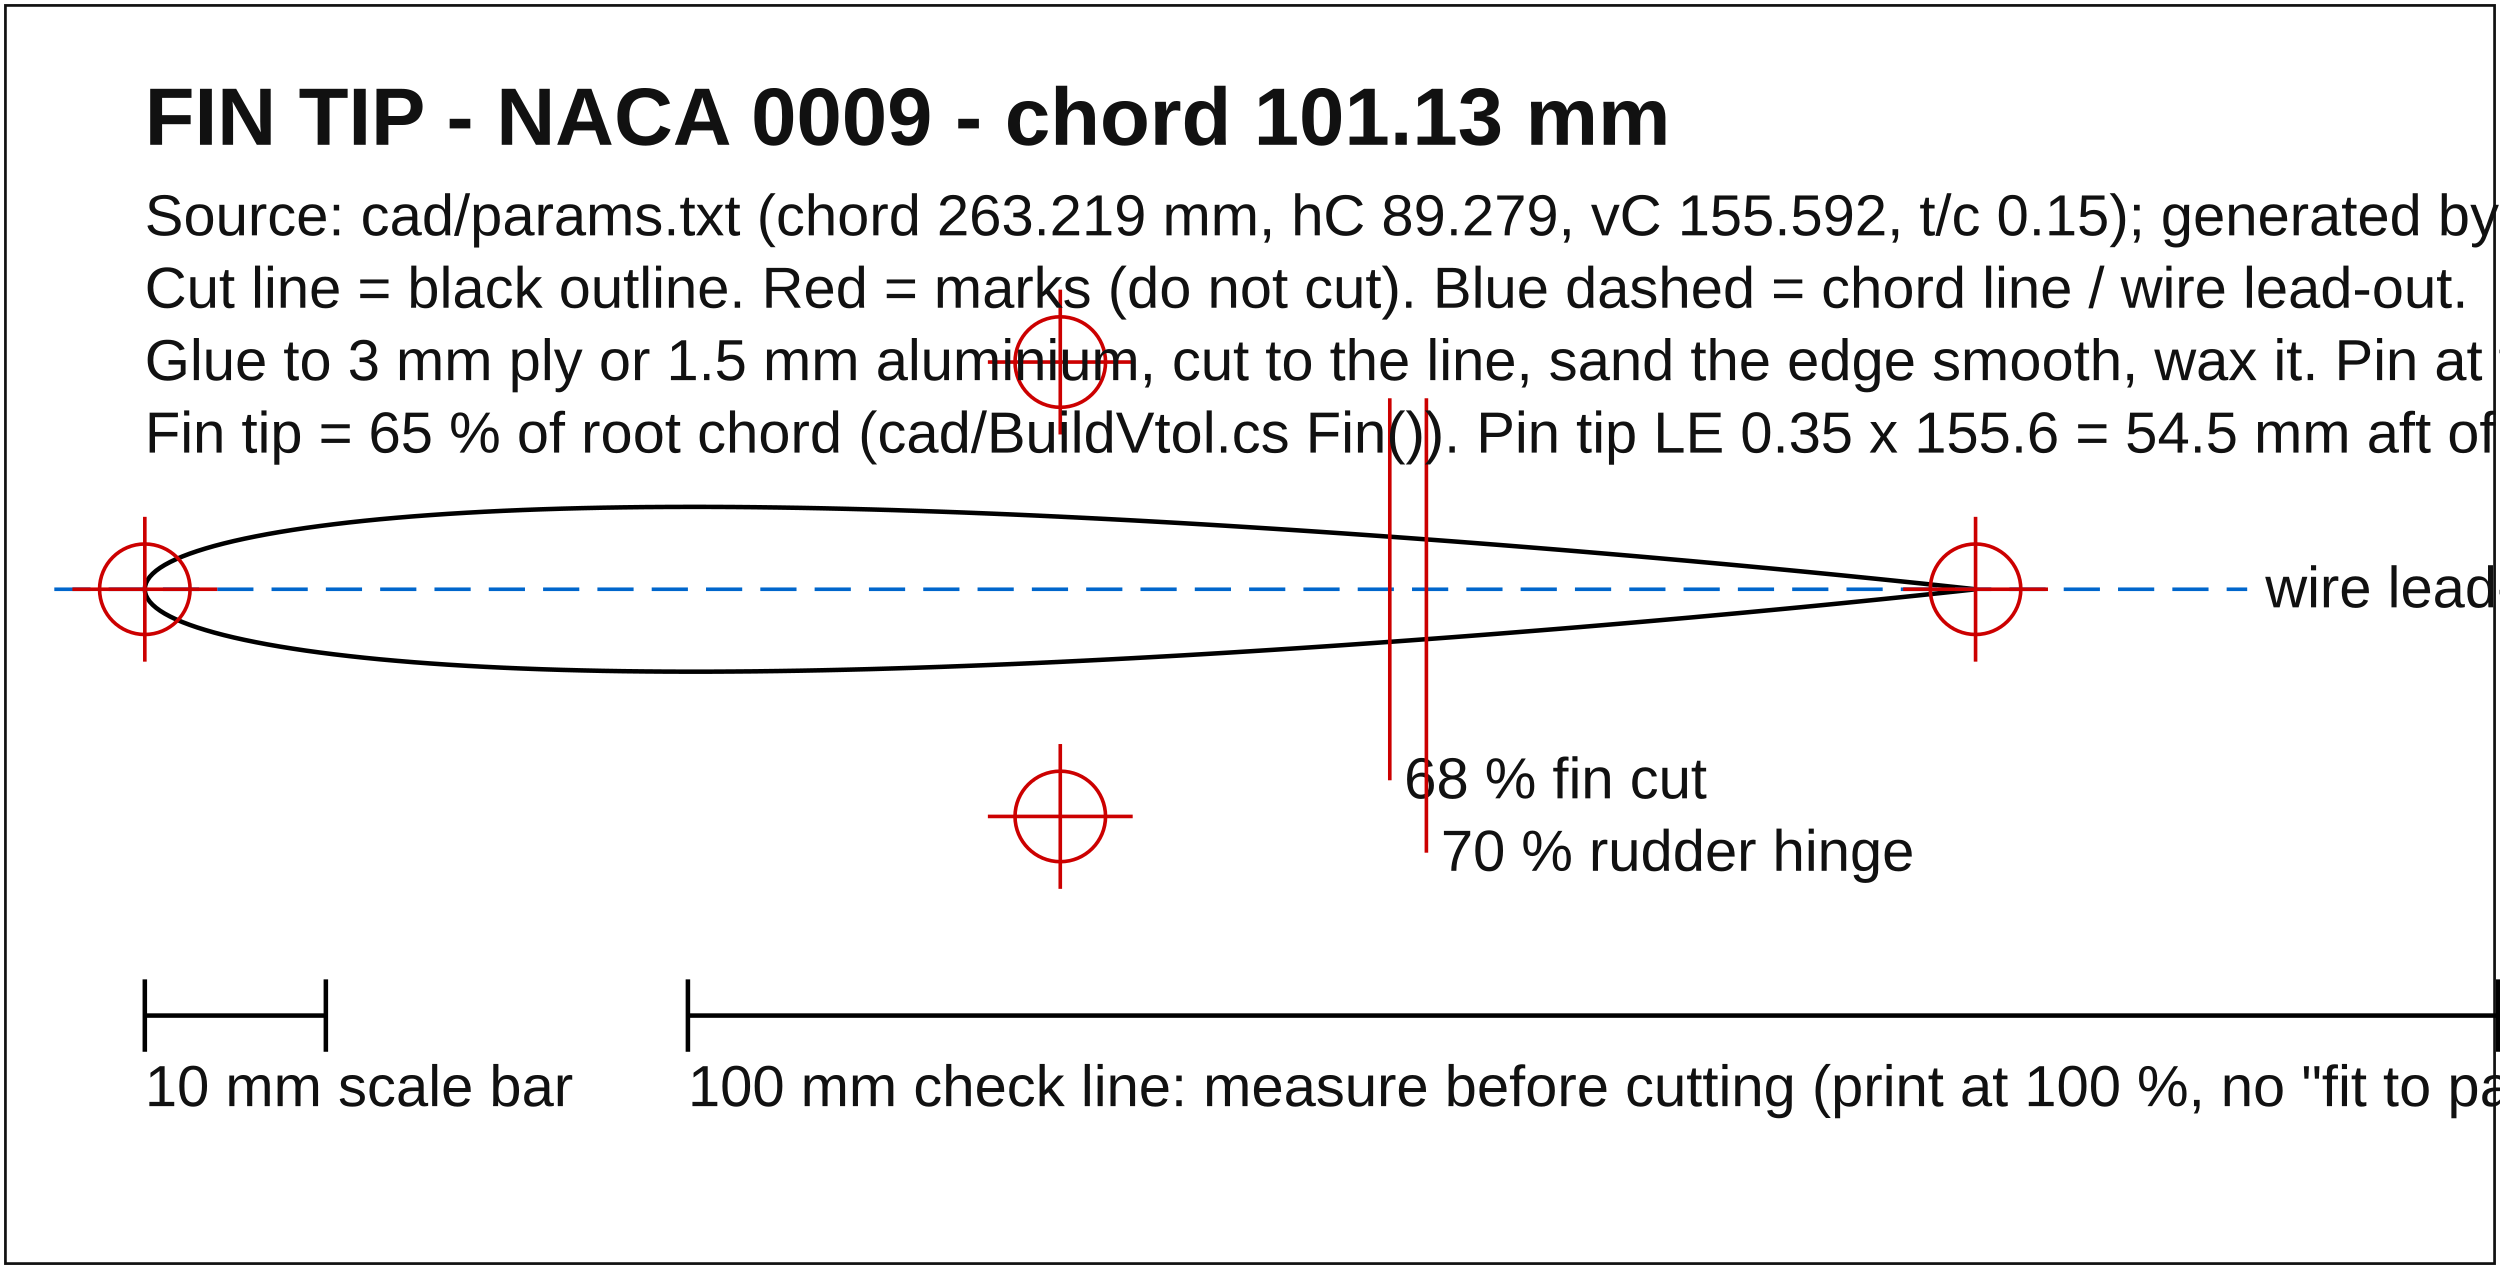
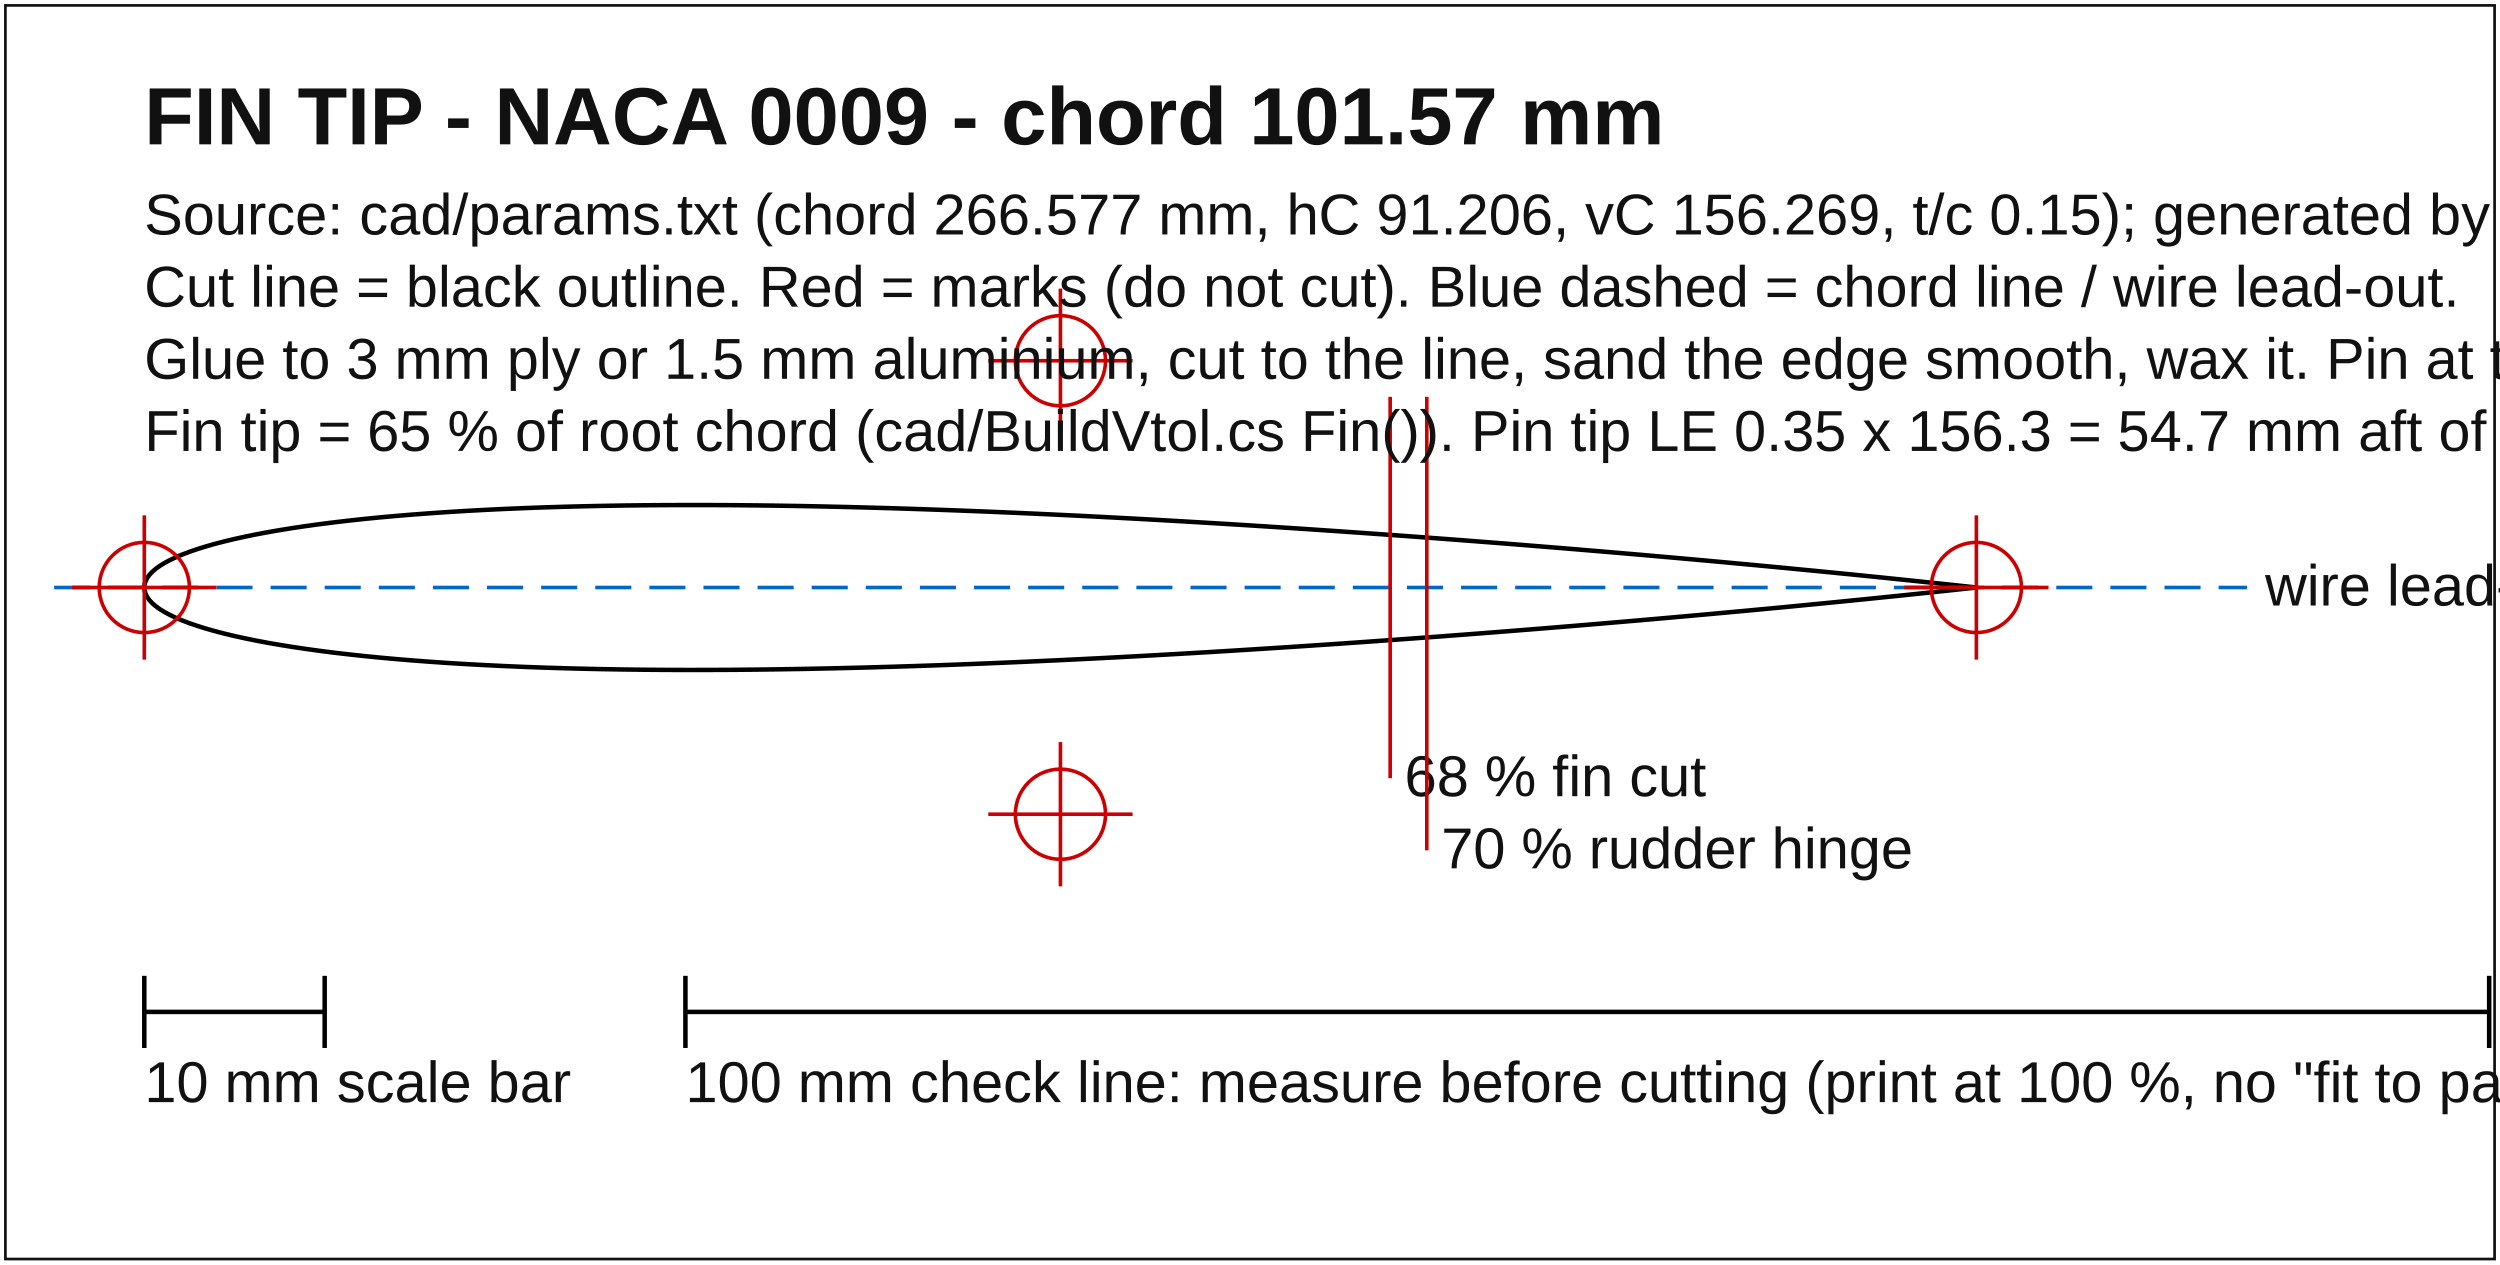
- <svg xmlns="http://www.w3.org/2000/svg" width="138.1mm" height="70.1mm" viewBox="0 0 138.1 70.1" font-family="Arial, Helvetica, sans-serif">
+ <svg xmlns="http://www.w3.org/2000/svg" width="138.6mm" height="70.1mm" viewBox="0 0 138.6 70.1" font-family="Arial, Helvetica, sans-serif">
  <style>text{font-size:3.2px;fill:#111}.lbl{font-size:4.5px;font-weight:bold}.thin{stroke:#111;stroke-width:0.15;fill:none}.cut{stroke:#000;stroke-width:0.25;fill:none}.mark{stroke:#c00;stroke-width:0.2;fill:none}.dash{stroke:#06c;stroke-width:0.2;fill:none;stroke-dasharray:2,1}</style>
-   <rect x="0.3" y="0.3" width="137.5" height="69.5" class="thin" />
-   <path d="M 109.135,32.551 L 109.117,32.550 L 109.065,32.544 L 108.979,32.534 L 108.858,32.521 L 108.702,32.504 L 108.512,32.484 L 108.288,32.460 L 108.030,32.432 L 107.738,32.401 L 107.412,32.366 L 107.052,32.327 L 106.660,32.286 L 106.234,32.241 L 105.776,32.193 L 105.286,32.142 L 104.763,32.088 L 104.209,32.031 L 103.623,31.971 L 103.007,31.909 L 102.360,31.844 L 101.683,31.776 L 100.977,31.706 L 100.241,31.634 L 99.477,31.560 L 98.685,31.484 L 97.866,31.406 L 97.019,31.326 L 96.146,31.244 L 95.248,31.161 L 94.324,31.077 L 93.376,30.991 L 92.404,30.905 L 91.408,30.817 L 90.390,30.728 L 89.351,30.639 L 88.290,30.549 L 87.209,30.458 L 86.108,30.367 L 84.989,30.276 L 83.851,30.185 L 82.696,30.093 L 81.525,30.002 L 80.337,29.911 L 79.135,29.821 L 77.919,29.731 L 76.689,29.641 L 75.447,29.553 L 74.194,29.465 L 72.929,29.379 L 71.655,29.294 L 70.372,29.210 L 69.081,29.128 L 67.783,29.047 L 66.478,28.968 L 65.168,28.891 L 63.853,28.817 L 62.535,28.744 L 61.214,28.674 L 59.891,28.607 L 58.567,28.542 L 57.244,28.480 L 55.921,28.421 L 54.600,28.366 L 53.282,28.313 L 51.967,28.265 L 50.657,28.220 L 49.352,28.178 L 48.054,28.141 L 46.763,28.108 L 45.480,28.079 L 44.205,28.054 L 42.941,28.034 L 41.688,28.018 L 40.446,28.007 L 39.216,28.001 L 38.000,28.000 L 36.798,28.004 L 35.610,28.012 L 34.439,28.026 L 33.284,28.045 L 32.146,28.070 L 31.026,28.099 L 29.926,28.134 L 28.845,28.174 L 27.784,28.219 L 26.744,28.270 L 25.727,28.326 L 24.731,28.387 L 23.759,28.454 L 22.811,28.525 L 21.887,28.602 L 20.988,28.683 L 20.116,28.770 L 19.269,28.861 L 18.450,28.958 L 17.658,29.059 L 16.893,29.164 L 16.158,29.274 L 15.452,29.388 L 14.775,29.506 L 14.128,29.629 L 13.512,29.755 L 12.926,29.885 L 12.372,30.019 L 11.849,30.156 L 11.359,30.297 L 10.900,30.441 L 10.475,30.587 L 10.082,30.737 L 9.723,30.890 L 9.397,31.046 L 9.105,31.204 L 8.847,31.364 L 8.623,31.527 L 8.433,31.693 L 8.277,31.860 L 8.156,32.030 L 8.069,32.202 L 8.017,32.376 L 8.000,32.551 L 8.017,32.727 L 8.069,32.901 L 8.156,33.073 L 8.277,33.243 L 8.433,33.410 L 8.623,33.576 L 8.847,33.739 L 9.105,33.899 L 9.397,34.057 L 9.723,34.213 L 10.082,34.366 L 10.475,34.515 L 10.900,34.662 L 11.359,34.806 L 11.849,34.947 L 12.372,35.084 L 12.926,35.218 L 13.512,35.348 L 14.128,35.474 L 14.775,35.597 L 15.452,35.715 L 16.158,35.829 L 16.893,35.939 L 17.658,36.044 L 18.450,36.145 L 19.269,36.241 L 20.116,36.333 L 20.988,36.420 L 21.887,36.501 L 22.811,36.578 L 23.759,36.649 L 24.731,36.716 L 25.727,36.777 L 26.744,36.833 L 27.784,36.884 L 28.845,36.929 L 29.926,36.969 L 31.026,37.004 L 32.146,37.033 L 33.284,37.058 L 34.439,37.077 L 35.610,37.090 L 36.798,37.099 L 38.000,37.103 L 39.216,37.102 L 40.446,37.095 L 41.688,37.085 L 42.941,37.069 L 44.205,37.049 L 45.480,37.024 L 46.763,36.995 L 48.054,36.962 L 49.352,36.924 L 50.657,36.883 L 51.967,36.838 L 53.282,36.789 L 54.600,36.737 L 55.921,36.682 L 57.244,36.623 L 58.567,36.561 L 59.891,36.496 L 61.214,36.429 L 62.535,36.359 L 63.853,36.286 L 65.168,36.212 L 66.478,36.135 L 67.783,36.056 L 69.081,35.975 L 70.372,35.893 L 71.655,35.809 L 72.929,35.724 L 74.194,35.638 L 75.447,35.550 L 76.689,35.462 L 77.919,35.372 L 79.135,35.282 L 80.337,35.192 L 81.525,35.101 L 82.696,35.010 L 83.851,34.918 L 84.989,34.827 L 86.108,34.736 L 87.209,34.645 L 88.290,34.554 L 89.351,34.464 L 90.390,34.375 L 91.408,34.286 L 92.404,34.198 L 93.376,34.112 L 94.324,34.026 L 95.248,33.942 L 96.146,33.859 L 97.019,33.777 L 97.866,33.697 L 98.685,33.619 L 99.477,33.543 L 100.241,33.469 L 100.977,33.397 L 101.683,33.327 L 102.360,33.259 L 103.007,33.194 L 103.623,33.132 L 104.209,33.072 L 104.763,33.015 L 105.286,32.961 L 105.776,32.910 L 106.234,32.862 L 106.660,32.817 L 107.052,32.775 L 107.412,32.737 L 107.738,32.702 L 108.030,32.671 L 108.288,32.643 L 108.512,32.619 L 108.702,32.598 L 108.858,32.582 L 108.979,32.568 L 109.065,32.559 L 109.117,32.553 L 109.135,32.551 Z" class="cut" />
-   <line x1="3.000" y1="32.551" x2="124.135" y2="32.551" class="dash" />
-   <text x="125.13" y="33.55">wire lead-out</text>
-   <path d="M 4.00,32.55 L 12.00,32.55 M 8.00,36.55 L 8.00,28.55" class="mark" />
-   <circle cx="8.00" cy="32.55" r="2.5" class="mark" />
-   <path d="M 105.13,32.55 L 113.13,32.55 M 109.13,36.55 L 109.13,28.55" class="mark" />
-   <circle cx="109.13" cy="32.55" r="2.5" class="mark" />
-   <path d="M 54.57,20.00 L 62.57,20.00 M 58.57,24.00 L 58.57,16.00" class="mark" />
-   <circle cx="58.57" cy="20.00" r="2.5" class="mark" />
-   <path d="M 54.57,45.10 L 62.57,45.10 M 58.57,49.10 L 58.57,41.10" class="mark" />
-   <circle cx="58.57" cy="45.10" r="2.5" class="mark" />
-   <line x1="76.772" y1="22.000" x2="76.772" y2="43.103" class="mark" />
-   <text x="77.57" y="44.10">68 % fin cut</text>
-   <line x1="78.794" y1="22.000" x2="78.794" y2="47.103" class="mark" />
-   <text x="79.59" y="48.10">70 % rudder hinge</text>
+   <rect x="0.3" y="0.3" width="138.0" height="69.5" class="thin" />
+   <path d="M 109.575,32.571 L 109.557,32.569 L 109.505,32.564 L 109.418,32.554 L 109.297,32.541 L 109.140,32.524 L 108.950,32.503 L 108.724,32.479 L 108.465,32.451 L 108.172,32.420 L 107.844,32.385 L 107.483,32.346 L 107.089,32.305 L 106.662,32.260 L 106.202,32.211 L 105.709,32.160 L 105.184,32.106 L 104.627,32.048 L 104.039,31.988 L 103.420,31.926 L 102.771,31.860 L 102.091,31.793 L 101.381,31.722 L 100.643,31.650 L 99.875,31.576 L 99.080,31.499 L 98.257,31.421 L 97.406,31.340 L 96.530,31.259 L 95.627,31.175 L 94.700,31.090 L 93.747,31.004 L 92.771,30.917 L 91.771,30.829 L 90.749,30.740 L 89.705,30.650 L 88.640,30.560 L 87.554,30.469 L 86.448,30.377 L 85.324,30.286 L 84.181,30.194 L 83.021,30.102 L 81.844,30.011 L 80.652,29.919 L 79.445,29.829 L 78.223,29.738 L 76.988,29.649 L 75.741,29.560 L 74.482,29.472 L 73.212,29.385 L 71.932,29.299 L 70.644,29.215 L 69.347,29.132 L 68.043,29.051 L 66.732,28.972 L 65.417,28.895 L 64.096,28.820 L 62.772,28.747 L 61.445,28.677 L 60.117,28.609 L 58.787,28.544 L 57.458,28.482 L 56.129,28.423 L 54.803,28.367 L 53.479,28.315 L 52.158,28.266 L 50.843,28.221 L 49.532,28.179 L 48.228,28.142 L 46.931,28.108 L 45.643,28.079 L 44.363,28.054 L 43.093,28.034 L 41.834,28.018 L 40.587,28.007 L 39.352,28.001 L 38.130,28.000 L 36.923,28.004 L 35.730,28.012 L 34.554,28.026 L 33.394,28.046 L 32.251,28.070 L 31.127,28.100 L 30.021,28.134 L 28.935,28.175 L 27.870,28.220 L 26.826,28.271 L 25.804,28.327 L 24.804,28.389 L 23.828,28.456 L 22.875,28.527 L 21.948,28.604 L 21.045,28.686 L 20.168,28.773 L 19.318,28.865 L 18.495,28.962 L 17.700,29.063 L 16.932,29.169 L 16.194,29.279 L 15.484,29.394 L 14.804,29.513 L 14.155,29.636 L 13.535,29.763 L 12.947,29.893 L 12.391,30.028 L 11.866,30.165 L 11.373,30.307 L 10.913,30.451 L 10.486,30.599 L 10.091,30.749 L 9.731,30.903 L 9.403,31.059 L 9.110,31.218 L 8.850,31.379 L 8.625,31.543 L 8.434,31.709 L 8.278,31.877 L 8.157,32.047 L 8.070,32.220 L 8.017,32.395 L 8.000,32.571 L 8.017,32.748 L 8.070,32.923 L 8.157,33.095 L 8.278,33.266 L 8.434,33.434 L 8.625,33.600 L 8.850,33.764 L 9.110,33.925 L 9.403,34.084 L 9.731,34.240 L 10.091,34.393 L 10.486,34.544 L 10.913,34.691 L 11.373,34.836 L 11.866,34.977 L 12.391,35.115 L 12.947,35.249 L 13.535,35.380 L 14.155,35.507 L 14.804,35.630 L 15.484,35.748 L 16.194,35.863 L 16.932,35.973 L 17.700,36.079 L 18.495,36.181 L 19.318,36.277 L 20.168,36.369 L 21.045,36.456 L 21.948,36.538 L 22.875,36.615 L 23.828,36.687 L 24.804,36.754 L 25.804,36.815 L 26.826,36.871 L 27.870,36.922 L 28.935,36.968 L 30.021,37.008 L 31.127,37.043 L 32.251,37.073 L 33.394,37.097 L 34.554,37.116 L 35.730,37.130 L 36.923,37.139 L 38.130,37.143 L 39.352,37.141 L 40.587,37.135 L 41.834,37.124 L 43.093,37.108 L 44.363,37.088 L 45.643,37.063 L 46.931,37.034 L 48.228,37.001 L 49.532,36.963 L 50.843,36.922 L 52.158,36.877 L 53.479,36.828 L 54.803,36.775 L 56.129,36.719 L 57.458,36.660 L 58.787,36.598 L 60.117,36.533 L 61.445,36.466 L 62.772,36.395 L 64.096,36.322 L 65.417,36.247 L 66.732,36.170 L 68.043,36.091 L 69.347,36.010 L 70.644,35.927 L 71.932,35.843 L 73.212,35.758 L 74.482,35.671 L 75.741,35.583 L 76.988,35.494 L 78.223,35.404 L 79.445,35.314 L 80.652,35.223 L 81.844,35.132 L 83.021,35.040 L 84.181,34.948 L 85.324,34.857 L 86.448,34.765 L 87.554,34.674 L 88.640,34.583 L 89.705,34.492 L 90.749,34.403 L 91.771,34.313 L 92.771,34.225 L 93.747,34.138 L 94.700,34.052 L 95.627,33.967 L 96.530,33.884 L 97.406,33.802 L 98.257,33.722 L 99.080,33.644 L 99.875,33.567 L 100.643,33.492 L 101.381,33.420 L 102.091,33.350 L 102.771,33.282 L 103.420,33.217 L 104.039,33.154 L 104.627,33.094 L 105.184,33.037 L 105.709,32.983 L 106.202,32.931 L 106.662,32.883 L 107.089,32.838 L 107.483,32.796 L 107.844,32.758 L 108.172,32.723 L 108.465,32.691 L 108.724,32.663 L 108.950,32.639 L 109.140,32.618 L 109.297,32.602 L 109.418,32.588 L 109.505,32.579 L 109.557,32.573 L 109.575,32.571 Z" class="cut" />
+   <line x1="3.000" y1="32.571" x2="124.575" y2="32.571" class="dash" />
+   <text x="125.57" y="33.57">wire lead-out</text>
+   <path d="M 4.00,32.57 L 12.00,32.57 M 8.00,36.57 L 8.00,28.57" class="mark" />
+   <circle cx="8.00" cy="32.57" r="2.5" class="mark" />
+   <path d="M 105.57,32.57 L 113.57,32.57 M 109.57,36.57 L 109.57,28.57" class="mark" />
+   <circle cx="109.57" cy="32.57" r="2.5" class="mark" />
+   <path d="M 54.79,20.00 L 62.79,20.00 M 58.79,24.00 L 58.79,16.00" class="mark" />
+   <circle cx="58.79" cy="20.00" r="2.5" class="mark" />
+   <path d="M 54.79,45.14 L 62.79,45.14 M 58.79,49.14 L 58.79,41.14" class="mark" />
+   <circle cx="58.79" cy="45.14" r="2.5" class="mark" />
+   <line x1="77.071" y1="22.000" x2="77.071" y2="43.143" class="mark" />
+   <text x="77.87" y="44.14">68 % fin cut</text>
+   <line x1="79.102" y1="22.000" x2="79.102" y2="47.143" class="mark" />
+   <text x="79.90" y="48.14">70 % rudder hinge</text>
  <path d="M 8.0,56.1 L 18.0,56.1 M 8.0,54.1 L 8.0,58.1 M 18.0,54.1 L 18.0,58.1" class="cut" />
  <text x="8.0" y="61.1">10 mm scale bar</text>
  <path d="M 38.0,56.1 L 138.0,56.1 M 38.0,54.1 L 38.0,58.1 M 138.0,54.1 L 138.0,58.1" class="cut" />
  <text x="38.0" y="61.1">100 mm check line: measure before cutting (print at 100 %, no "fit to page")</text>
-   <text x="8.0" y="8" class="lbl">FIN TIP - NACA 0009 - chord 101.13 mm</text>
-   <text x="8.0" y="13.0">Source: cad/params.txt (chord 263.219 mm, hC 89.279, vC 155.592, t/c 0.15); generated by make_templates.py, kerf offset 0.00 mm.</text>
+   <text x="8.0" y="8" class="lbl">FIN TIP - NACA 0009 - chord 101.57 mm</text>
+   <text x="8.0" y="13.0">Source: cad/params.txt (chord 266.577 mm, hC 91.206, vC 156.269, t/c 0.15); generated by make_templates.py, kerf offset 0.00 mm.</text>
  <text x="8.0" y="17.0">Cut line = black outline. Red = marks (do not cut). Blue dashed = chord line / wire lead-out.</text>
  <text x="8.0" y="21.0">Glue to 3 mm ply or 1.5 mm aluminium, cut to the line, sand the edge smooth, wax it. Pin at the registration circles.</text>
-   <text x="8.0" y="25.0">Fin tip = 65 % of root chord (cad/BuildVtol.cs Fin()). Pin tip LE 0.35 x 155.6 = 54.5 mm aft of the root LE (swept LE, TE straight) EST.</text>
+   <text x="8.0" y="25.0">Fin tip = 65 % of root chord (cad/BuildVtol.cs Fin()). Pin tip LE 0.35 x 156.3 = 54.7 mm aft of the root LE (swept LE, TE straight) EST.</text>
</svg>
